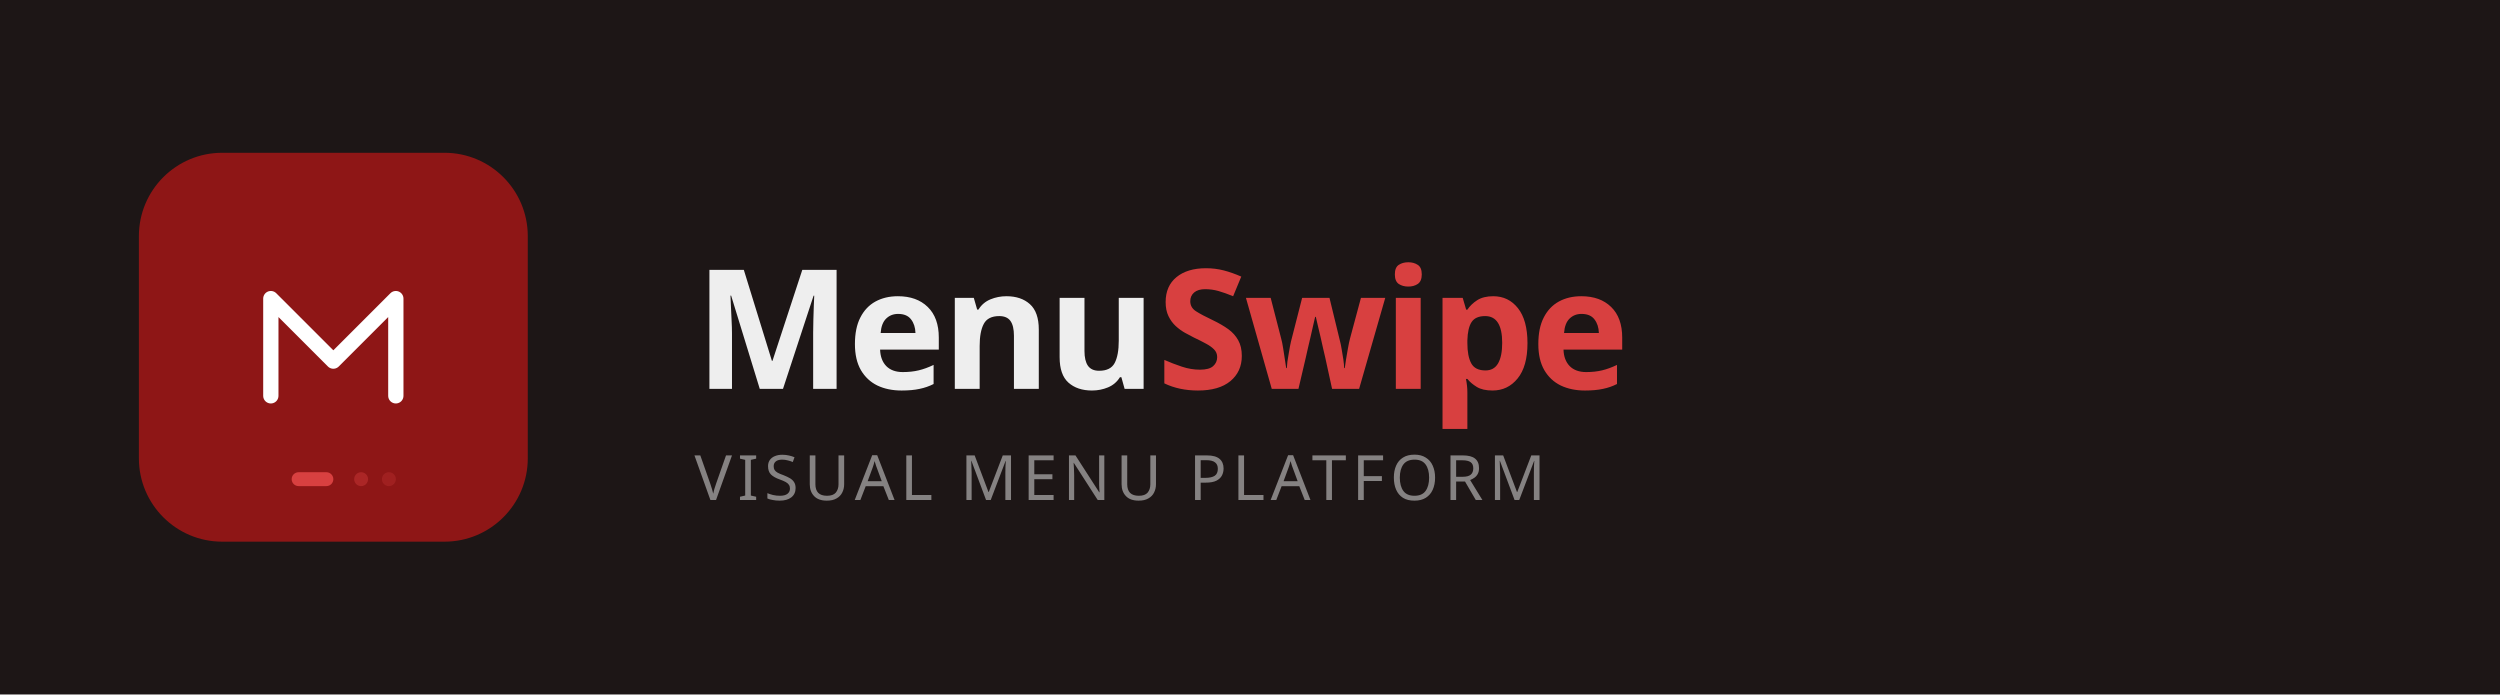
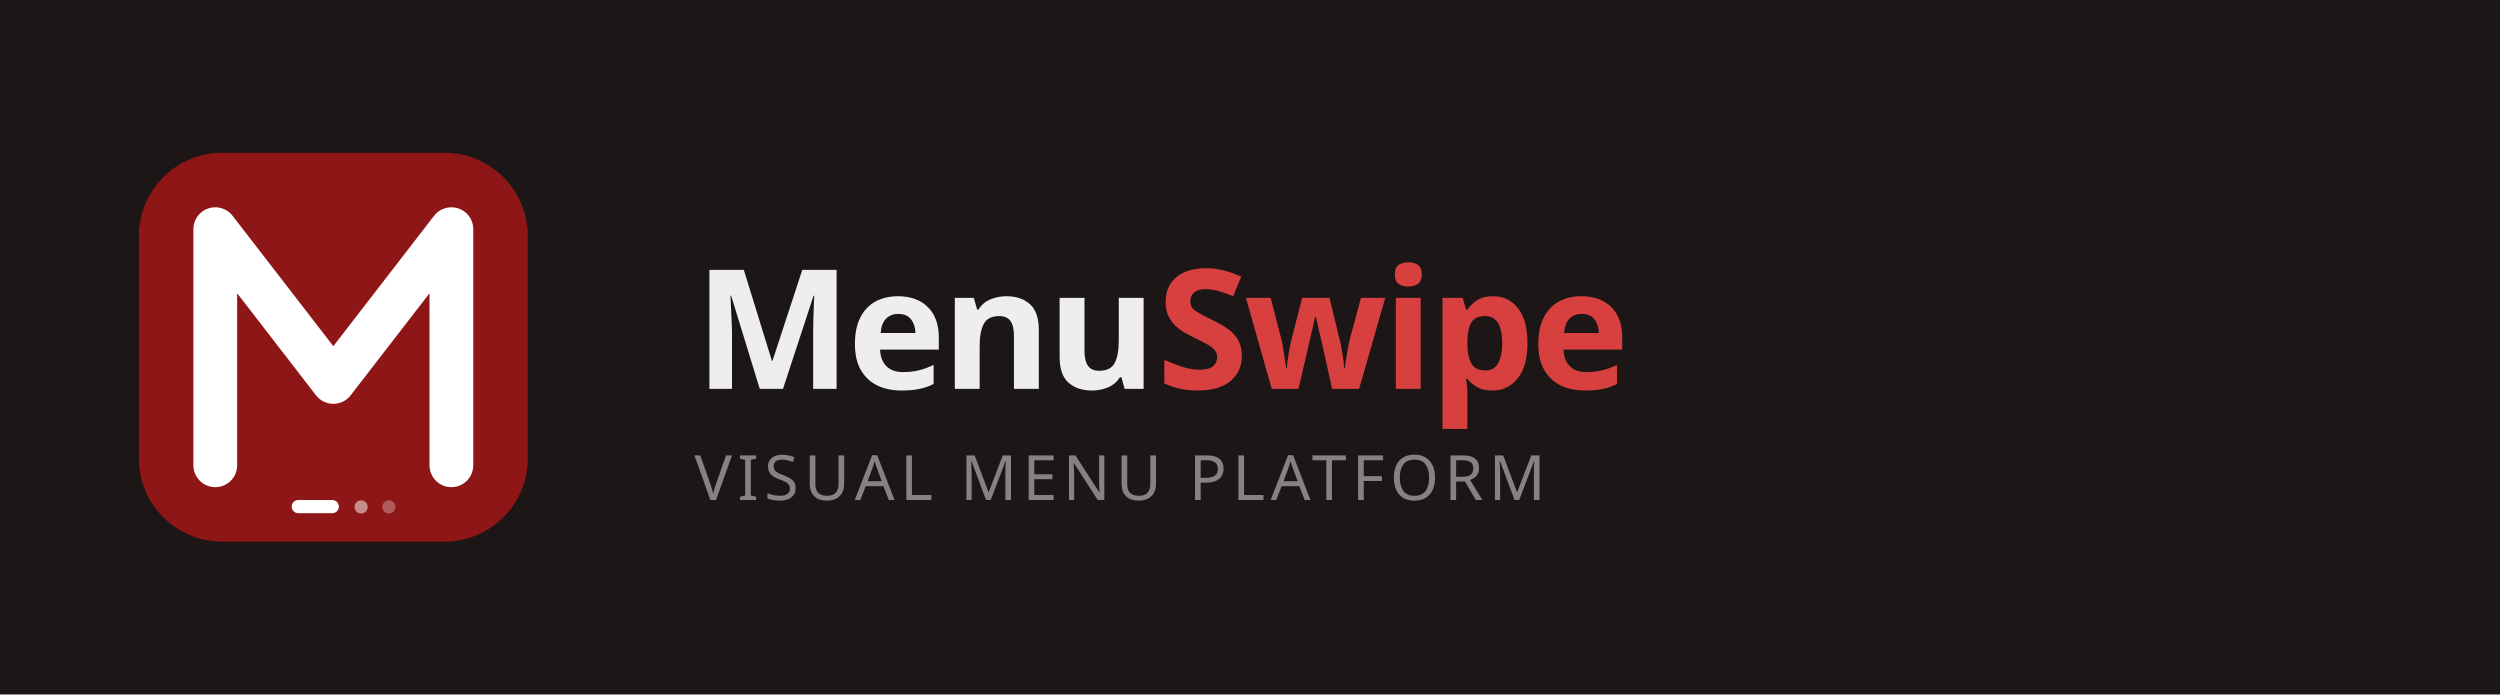
<svg xmlns="http://www.w3.org/2000/svg" viewBox="0 0 360 100">
  <rect width="360" height="100" fill="#1D1616" />
  <g transform="translate(20,22)">
    <rect width="56" height="56" rx="12" fill="#8E1616" />
-     <path d="M19 35 L19 21 L28 30 L37 21 L37 35" stroke="#fff" stroke-width="2.2" stroke-linecap="round" stroke-linejoin="round" fill="none" />
-     <rect x="22" y="46" width="6" height="2" rx="1" fill="#D84040" />
-     <circle cx="32" cy="47" r="1" fill="#D84040" fill-opacity="0.4" />
-     <circle cx="36" cy="47" r="1" fill="#D84040" fill-opacity="0.25" />
+     <path d="M11 45 L11 11 L28 33 L45 11 L45 45" stroke="#ffffff" stroke-width="6.3" stroke-linecap="round" stroke-linejoin="round" fill="none" />
+     <rect x="22" y="50" width="6.8" height="1.9" rx="0.95" fill="#ffffff" />
+     <circle cx="32" cy="51" r="0.95" fill="#ffffff" fill-opacity="0.5" />
+     <circle cx="36" cy="51" r="0.95" fill="#ffffff" fill-opacity="0.3" />
  </g>
  <text x="100" y="56" font-family="system-ui,sans-serif" font-size="24" font-weight="800" fill="#EEEEEE" letter-spacing="-0.6">Menu<tspan fill="#D84040">Swipe</tspan>
  </text>
  <text x="100" y="72" font-family="system-ui,sans-serif" font-size="9" font-weight="500" fill="#EEEEEE" fill-opacity="0.5" letter-spacing="0.8">VISUAL MENU PLATFORM</text>
</svg>
